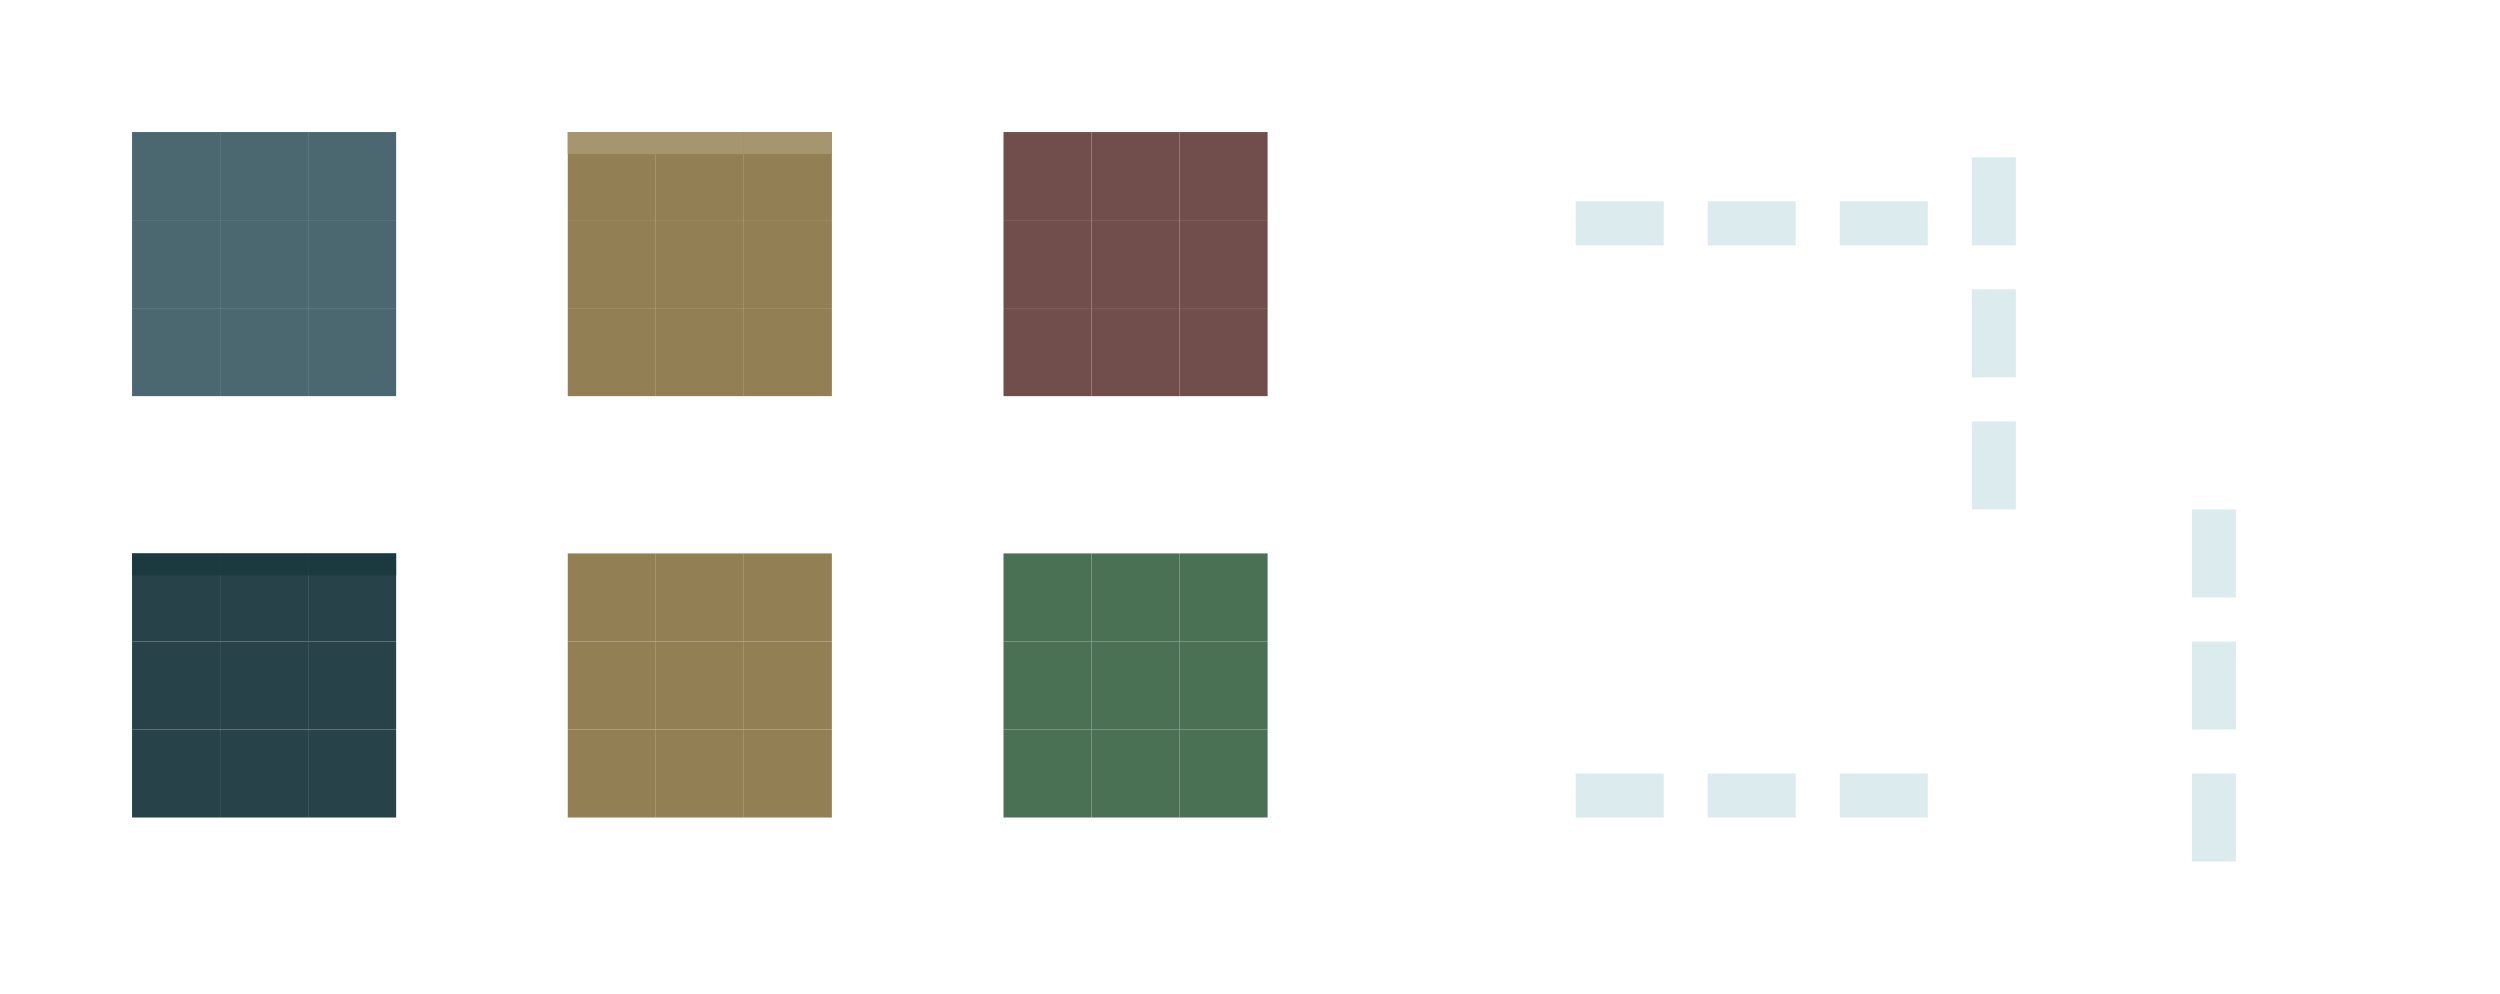
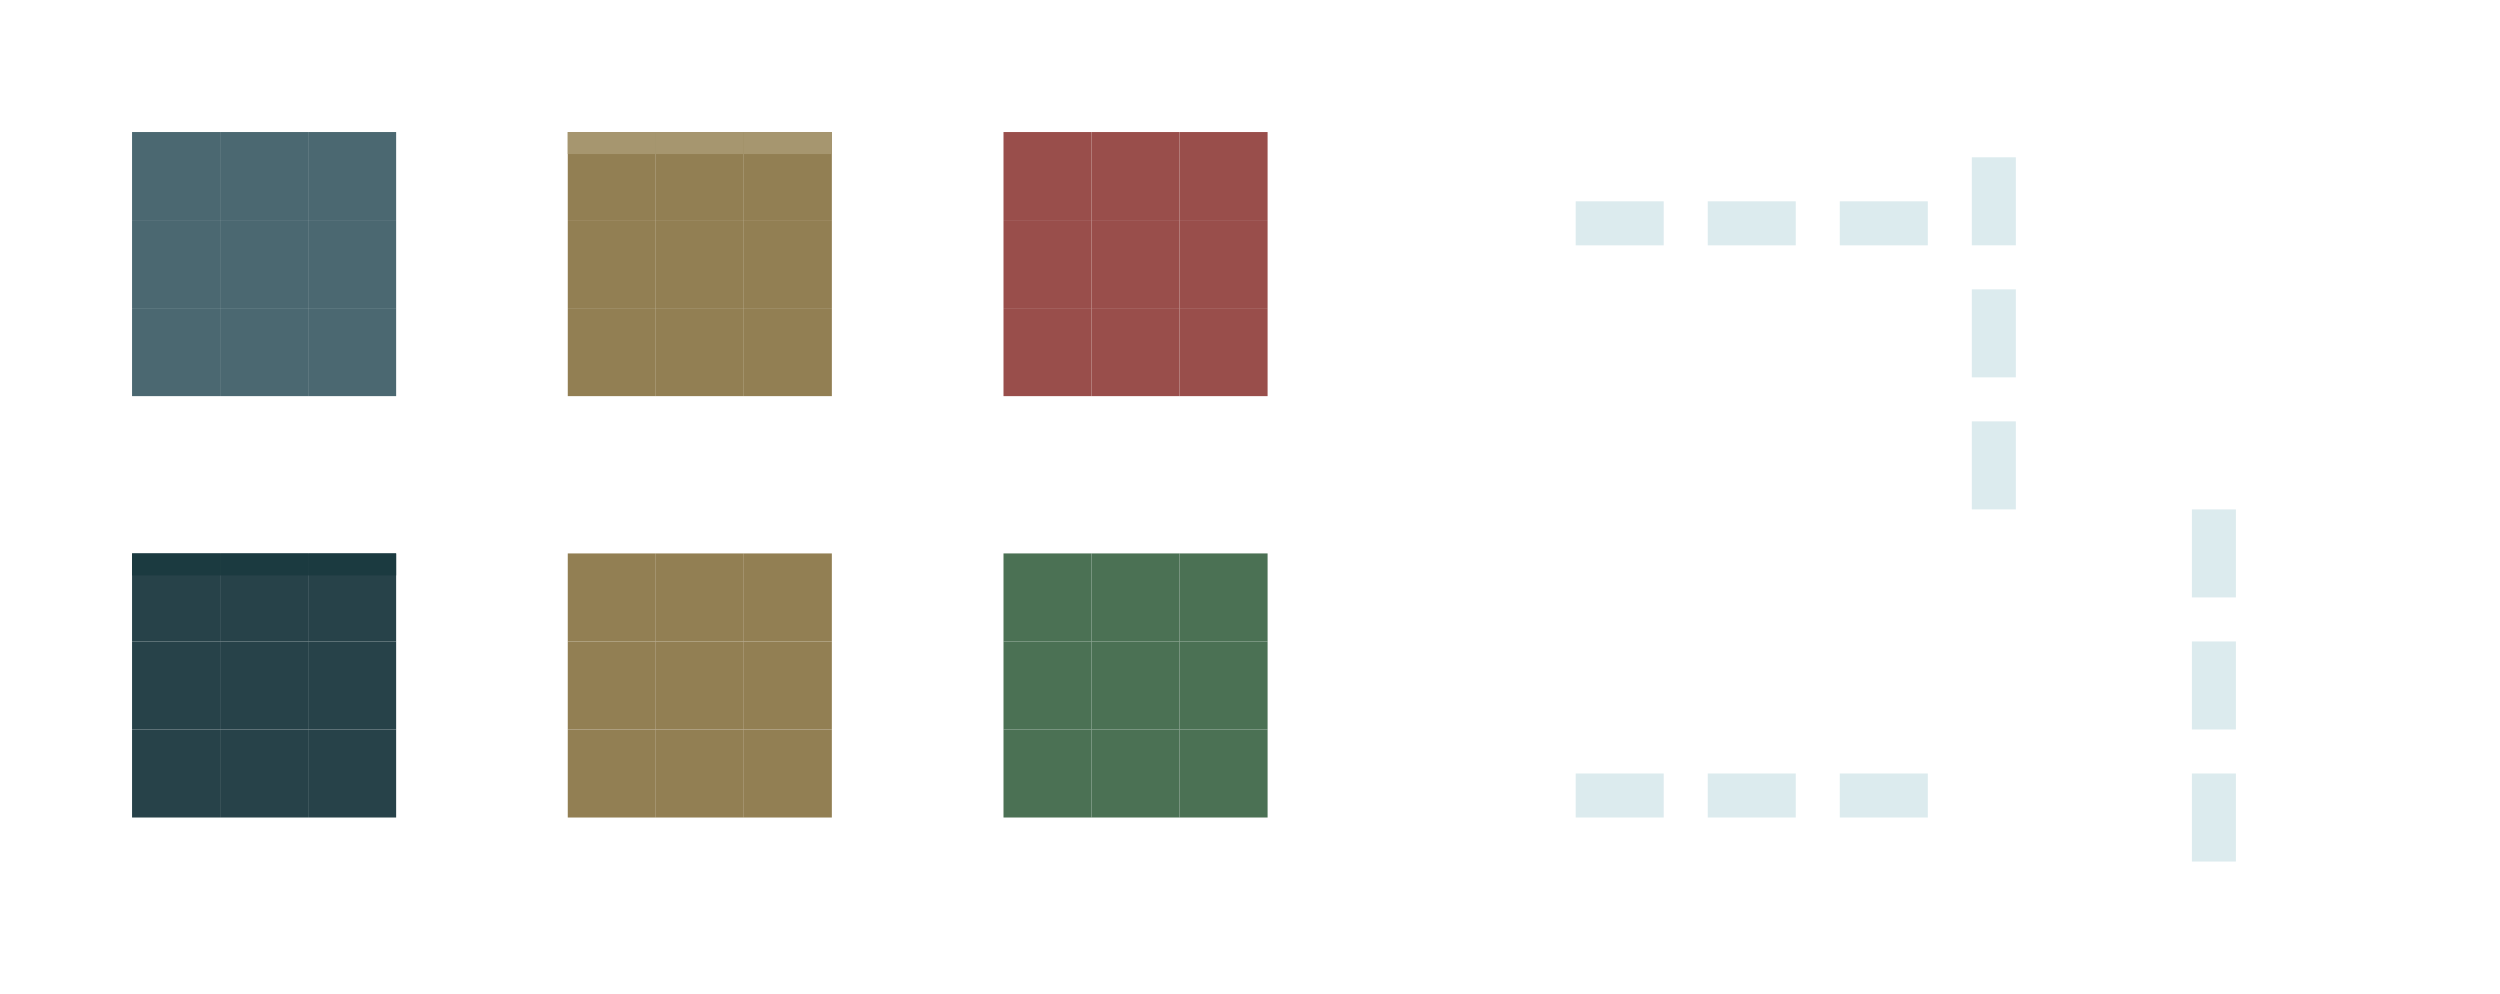
<svg xmlns="http://www.w3.org/2000/svg" xmlns:ns1="http://www.openswatchbook.org/uri/2009/osb" width="113.598" height="45.147" viewBox="0 0 113.598 45.147" version="1.1" id="svg8">
  <defs id="defs2">
    <linearGradient id="linearGradient959" ns1:paint="solid">
      <stop style="stop-color:#000000;stop-opacity:1;" offset="0" id="stop957" />
    </linearGradient>
    <linearGradient id="linearGradient945" ns1:paint="solid">
      <stop style="stop-color:#a08b5b;stop-opacity:1;" offset="0" id="stop943" />
    </linearGradient>
    <linearGradient id="linearGradient939" ns1:paint="solid">
      <stop style="stop-color:#a08b5b;stop-opacity:1;" offset="0" id="stop937" />
    </linearGradient>
    <linearGradient id="linearGradient933" ns1:paint="solid">
      <stop style="stop-color:#a08b5b;stop-opacity:1;" offset="0" id="stop931" />
    </linearGradient>
    <linearGradient id="linearGradient927" ns1:paint="solid">
      <stop style="stop-color:#a08b5b;stop-opacity:1;" offset="0" id="stop925" />
    </linearGradient>
    <linearGradient id="linearGradient921" ns1:paint="solid">
      <stop style="stop-color:#a08b5b;stop-opacity:1;" offset="0" id="stop919" />
    </linearGradient>
    <linearGradient id="linearGradient915" ns1:paint="solid">
      <stop style="stop-color:#a08b5b;stop-opacity:1;" offset="0" id="stop913" />
    </linearGradient>
    <linearGradient id="focusoutline" ns1:paint="solid">
      <stop style="stop-color:#9c8658;stop-opacity:1;" offset="0" id="stop907" />
    </linearGradient>
  </defs>
  <g id="layer1" transform="translate(-8.910715,-1008.502)">
    <g id="g883" transform="translate(0,0.1785889)">
      <rect style="opacity:1;fill:#4b6871;fill-opacity:1;fill-rule:evenodd;stroke:none;stroke-width:1.462;stroke-linecap:round;stroke-miterlimit:4;stroke-dasharray:none;stroke-opacity:1" id="normal-topleft" width="4" height="4" x="14.911" y="1014.323" />
      <rect y="1014.323" x="18.911" height="4" width="4" id="normal-top" style="opacity:1;fill:#4b6871;fill-opacity:1;fill-rule:evenodd;stroke:none;stroke-width:1.462;stroke-linecap:round;stroke-miterlimit:4;stroke-dasharray:none;stroke-opacity:1" />
      <rect style="opacity:1;fill:#4b6871;fill-opacity:1;fill-rule:evenodd;stroke:none;stroke-width:1.462;stroke-linecap:round;stroke-miterlimit:4;stroke-dasharray:none;stroke-opacity:1" id="normal-topright" width="4" height="4" x="22.911" y="1014.323" />
      <rect y="1018.323" x="22.911" height="4" width="4" id="normal-right" style="opacity:1;fill:#4b6871;fill-opacity:1;fill-rule:evenodd;stroke:none;stroke-width:1.462;stroke-linecap:round;stroke-miterlimit:4;stroke-dasharray:none;stroke-opacity:1" />
      <rect style="opacity:1;fill:#4b6871;fill-opacity:1;fill-rule:evenodd;stroke:none;stroke-width:1.462;stroke-linecap:round;stroke-miterlimit:4;stroke-dasharray:none;stroke-opacity:1" id="normal-center" width="4" height="4" x="18.911" y="1018.323" />
      <rect y="1018.323" x="14.911" height="4" width="4" id="normal-left" style="opacity:1;fill:#4b6871;fill-opacity:1;fill-rule:evenodd;stroke:none;stroke-width:1.462;stroke-linecap:round;stroke-miterlimit:4;stroke-dasharray:none;stroke-opacity:1" />
      <rect style="opacity:1;fill:#4b6871;fill-opacity:1;fill-rule:evenodd;stroke:none;stroke-width:1.462;stroke-linecap:round;stroke-miterlimit:4;stroke-dasharray:none;stroke-opacity:1" id="normal-bottomleft" width="4" height="4" x="14.911" y="1022.323" />
      <rect y="1022.323" x="18.911" height="4" width="4" id="normal-bottom" style="opacity:1;fill:#4b6871;fill-opacity:1;fill-rule:evenodd;stroke:none;stroke-width:1.462;stroke-linecap:round;stroke-miterlimit:4;stroke-dasharray:none;stroke-opacity:1" />
      <rect style="opacity:1;fill:#4b6871;fill-opacity:1;fill-rule:evenodd;stroke:none;stroke-width:1.462;stroke-linecap:round;stroke-miterlimit:4;stroke-dasharray:none;stroke-opacity:1" id="normal-bottomright" width="4" height="4" x="22.911" y="1022.323" />
    </g>
    <rect style="opacity:1;fill:#927f53;fill-opacity:1;fill-rule:evenodd;stroke:none;stroke-width:1.462;stroke-linecap:round;stroke-miterlimit:4;stroke-dasharray:none;stroke-opacity:1" id="focus-center" width="4" height="4" x="38.71" y="1018.502" />
    <rect style="opacity:1;fill:#274249;fill-opacity:1;fill-rule:evenodd;stroke:none;stroke-width:1.462;stroke-linecap:round;stroke-miterlimit:4;stroke-dasharray:none;stroke-opacity:1" id="minimized-right" width="4" height="4" x="22.911" y="1037.649" />
    <rect y="1037.649" x="18.911" height="4" width="4" id="minimized-center" style="opacity:1;fill:#274249;fill-opacity:1;fill-rule:evenodd;stroke:none;stroke-width:1.462;stroke-linecap:round;stroke-miterlimit:4;stroke-dasharray:none;stroke-opacity:1" />
    <rect style="opacity:1;fill:#274249;fill-opacity:1;fill-rule:evenodd;stroke:none;stroke-width:1.462;stroke-linecap:round;stroke-miterlimit:4;stroke-dasharray:none;stroke-opacity:1" id="minimized-left" width="4" height="4" x="14.911" y="1037.649" />
    <rect y="1041.649" x="14.911" height="4" width="4" id="minimized-bottomleft" style="opacity:1;fill:#274249;fill-opacity:1;fill-rule:evenodd;stroke:none;stroke-width:1.462;stroke-linecap:round;stroke-miterlimit:4;stroke-dasharray:none;stroke-opacity:1" />
    <rect style="opacity:1;fill:#274249;fill-opacity:1;fill-rule:evenodd;stroke:none;stroke-width:1.462;stroke-linecap:round;stroke-miterlimit:4;stroke-dasharray:none;stroke-opacity:1" id="minimized-bottom" width="4" height="4" x="18.911" y="1041.649" />
    <rect y="1041.649" x="22.911" height="4" width="4" id="minimized-bottomright" style="opacity:1;fill:#274249;fill-opacity:1;fill-rule:evenodd;stroke:none;stroke-width:1.462;stroke-linecap:round;stroke-miterlimit:4;stroke-dasharray:none;stroke-opacity:1" />
    <g id="g916" transform="translate(0.379467,2.406396)">
      <rect style="opacity:1;fill:#927f53;fill-opacity:1;fill-rule:evenodd;stroke:none;stroke-width:1.462;stroke-linecap:round;stroke-miterlimit:4;stroke-dasharray:none;stroke-opacity:1" id="hover-topleft" width="4" height="4" x="34.33" y="1031.243" />
      <rect y="1031.243" x="38.33" height="4" width="4" id="hover-top" style="opacity:1;fill:#927f53;fill-opacity:1;fill-rule:evenodd;stroke:none;stroke-width:1.462;stroke-linecap:round;stroke-miterlimit:4;stroke-dasharray:none;stroke-opacity:1" />
      <rect style="opacity:1;fill:#927f53;fill-opacity:1;fill-rule:evenodd;stroke:none;stroke-width:1.462;stroke-linecap:round;stroke-miterlimit:4;stroke-dasharray:none;stroke-opacity:1" id="hover-topright" width="4" height="4" x="42.33" y="1031.243" />
      <rect y="1035.243" x="42.33" height="4" width="4" id="hover-right" style="opacity:1;fill:#927f53;fill-opacity:1;fill-rule:evenodd;stroke:none;stroke-width:1.462;stroke-linecap:round;stroke-miterlimit:4;stroke-dasharray:none;stroke-opacity:1" />
      <rect style="opacity:1;fill:#927f53;fill-opacity:1;fill-rule:evenodd;stroke:none;stroke-width:1.462;stroke-linecap:round;stroke-miterlimit:4;stroke-dasharray:none;stroke-opacity:1" id="hover-center" width="4" height="4" x="38.33" y="1035.243" />
      <rect y="1035.243" x="34.33" height="4" width="4" id="hover-left" style="opacity:1;fill:#927f53;fill-opacity:1;fill-rule:evenodd;stroke:none;stroke-width:1.462;stroke-linecap:round;stroke-miterlimit:4;stroke-dasharray:none;stroke-opacity:1" />
      <rect style="opacity:1;fill:#927f53;fill-opacity:1;fill-rule:evenodd;stroke:none;stroke-width:1.462;stroke-linecap:round;stroke-miterlimit:4;stroke-dasharray:none;stroke-opacity:1" id="hover-bottomleft" width="4" height="4" x="34.33" y="1039.243" />
      <rect y="1039.243" x="38.33" height="4" width="4" id="hover-bottom" style="opacity:1;fill:#927f53;fill-opacity:1;fill-rule:evenodd;stroke:none;stroke-width:1.462;stroke-linecap:round;stroke-miterlimit:4;stroke-dasharray:none;stroke-opacity:1" />
      <rect style="opacity:1;fill:#927f53;fill-opacity:1;fill-rule:evenodd;stroke:none;stroke-width:1.462;stroke-linecap:round;stroke-miterlimit:4;stroke-dasharray:none;stroke-opacity:1" id="hover-bottomright" width="4" height="4" x="42.33" y="1039.243" />
    </g>
-     <g id="g927">
-       <rect style="opacity:1;fill:#714d4b;fill-opacity:1;fill-rule:evenodd;stroke:none;stroke-width:1.462;stroke-linecap:round;stroke-miterlimit:4;stroke-dasharray:none;stroke-opacity:1" id="attention-topleft" width="4" height="4" x="54.509" y="1014.502" />
-       <rect y="1014.502" x="58.509" height="4" width="4" id="attention-top" style="opacity:1;fill:#714d4b;fill-opacity:1;fill-rule:evenodd;stroke:none;stroke-width:1.462;stroke-linecap:round;stroke-miterlimit:4;stroke-dasharray:none;stroke-opacity:1" />
-       <rect style="opacity:1;fill:#714d4b;fill-opacity:1;fill-rule:evenodd;stroke:none;stroke-width:1.462;stroke-linecap:round;stroke-miterlimit:4;stroke-dasharray:none;stroke-opacity:1" id="attention-topright" width="4" height="4" x="62.509" y="1014.502" />
-       <rect y="1018.502" x="62.509" height="4" width="4" id="attention-right" style="opacity:1;fill:#714d4b;fill-opacity:1;fill-rule:evenodd;stroke:none;stroke-width:1.462;stroke-linecap:round;stroke-miterlimit:4;stroke-dasharray:none;stroke-opacity:1" />
-       <rect style="opacity:1;fill:#714d4b;fill-opacity:1;fill-rule:evenodd;stroke:none;stroke-width:1.462;stroke-linecap:round;stroke-miterlimit:4;stroke-dasharray:none;stroke-opacity:1" id="attention-center" width="4" height="4" x="58.509" y="1018.502" />
-       <rect y="1018.502" x="54.509" height="4" width="4" id="attention-left" style="opacity:1;fill:#714d4b;fill-opacity:1;fill-rule:evenodd;stroke:none;stroke-width:1.462;stroke-linecap:round;stroke-miterlimit:4;stroke-dasharray:none;stroke-opacity:1" />
-       <rect style="opacity:1;fill:#714d4b;fill-opacity:1;fill-rule:evenodd;stroke:none;stroke-width:1.462;stroke-linecap:round;stroke-miterlimit:4;stroke-dasharray:none;stroke-opacity:1" id="attention-bottomleft" width="4" height="4" x="54.509" y="1022.502" />
-       <rect y="1022.502" x="58.509" height="4" width="4" id="attention-bottom" style="opacity:1;fill:#714d4b;fill-opacity:1;fill-rule:evenodd;stroke:none;stroke-width:1.462;stroke-linecap:round;stroke-miterlimit:4;stroke-dasharray:none;stroke-opacity:1" />
-       <rect style="opacity:1;fill:#714d4b;fill-opacity:1;fill-rule:evenodd;stroke:none;stroke-width:1.462;stroke-linecap:round;stroke-miterlimit:4;stroke-dasharray:none;stroke-opacity:1" id="attention-bottomright" width="4" height="4" x="62.509" y="1022.502" />
-     </g>
+     <rect y="1014.502" x="54.509" height="4" width="4" id="attention-topleft" style="opacity:1;fill:#994e4b;fill-opacity:1;fill-rule:evenodd;stroke:none;stroke-width:1.462;stroke-linecap:round;stroke-miterlimit:4;stroke-dasharray:none;stroke-opacity:1" />
+     <rect style="opacity:1;fill:#994e4b;fill-opacity:1;fill-rule:evenodd;stroke:none;stroke-width:1.462;stroke-linecap:round;stroke-miterlimit:4;stroke-dasharray:none;stroke-opacity:1" id="attention-top" width="4" height="4" x="58.509" y="1014.502" />
+     <rect y="1014.502" x="62.509" height="4" width="4" id="attention-topright" style="opacity:1;fill:#994e4b;fill-opacity:1;fill-rule:evenodd;stroke:none;stroke-width:1.462;stroke-linecap:round;stroke-miterlimit:4;stroke-dasharray:none;stroke-opacity:1" />
+     <rect style="opacity:1;fill:#994e4b;fill-opacity:1;fill-rule:evenodd;stroke:none;stroke-width:1.462;stroke-linecap:round;stroke-miterlimit:4;stroke-dasharray:none;stroke-opacity:1" id="attention-right" width="4" height="4" x="62.509" y="1018.502" />
+     <rect y="1018.502" x="58.509" height="4" width="4" id="attention-center" style="opacity:1;fill:#994e4b;fill-opacity:1;fill-rule:evenodd;stroke:none;stroke-width:1.462;stroke-linecap:round;stroke-miterlimit:4;stroke-dasharray:none;stroke-opacity:1" />
+     <rect style="opacity:1;fill:#994e4b;fill-opacity:1;fill-rule:evenodd;stroke:none;stroke-width:1.462;stroke-linecap:round;stroke-miterlimit:4;stroke-dasharray:none;stroke-opacity:1" id="attention-left" width="4" height="4" x="54.509" y="1018.502" />
+     <rect y="1022.502" x="54.509" height="4" width="4" id="attention-bottomleft" style="opacity:1;fill:#994e4b;fill-opacity:1;fill-rule:evenodd;stroke:none;stroke-width:1.462;stroke-linecap:round;stroke-miterlimit:4;stroke-dasharray:none;stroke-opacity:1" />
+     <rect style="opacity:1;fill:#994e4b;fill-opacity:1;fill-rule:evenodd;stroke:none;stroke-width:1.462;stroke-linecap:round;stroke-miterlimit:4;stroke-dasharray:none;stroke-opacity:1" id="attention-bottom" width="4" height="4" x="58.509" y="1022.502" />
+     <rect y="1022.502" x="62.509" height="4" width="4" id="attention-bottomright" style="opacity:1;fill:#994e4b;fill-opacity:1;fill-rule:evenodd;stroke:none;stroke-width:1.462;stroke-linecap:round;stroke-miterlimit:4;stroke-dasharray:none;stroke-opacity:1" />
    <g id="g1468">
      <rect style="opacity:1;fill:#4b7154;fill-opacity:1;fill-rule:evenodd;stroke:none;stroke-width:1.462;stroke-linecap:round;stroke-miterlimit:4;stroke-dasharray:none;stroke-opacity:1" id="progress-topleft" width="4" height="4" x="54.509" y="1033.649" />
      <rect y="1033.649" x="58.509" height="4" width="4" id="progress-top" style="opacity:1;fill:#4b7154;fill-opacity:1;fill-rule:evenodd;stroke:none;stroke-width:1.462;stroke-linecap:round;stroke-miterlimit:4;stroke-dasharray:none;stroke-opacity:1" />
      <rect style="opacity:1;fill:#4b7154;fill-opacity:1;fill-rule:evenodd;stroke:none;stroke-width:1.462;stroke-linecap:round;stroke-miterlimit:4;stroke-dasharray:none;stroke-opacity:1" id="progress-topright" width="4" height="4" x="62.509" y="1033.649" />
      <rect y="1037.649" x="62.509" height="4" width="4" id="progress-right" style="opacity:1;fill:#4b7154;fill-opacity:1;fill-rule:evenodd;stroke:none;stroke-width:1.462;stroke-linecap:round;stroke-miterlimit:4;stroke-dasharray:none;stroke-opacity:1" />
      <rect style="opacity:1;fill:#4b7154;fill-opacity:1;fill-rule:evenodd;stroke:none;stroke-width:1.462;stroke-linecap:round;stroke-miterlimit:4;stroke-dasharray:none;stroke-opacity:1" id="progress-center" width="4" height="4" x="58.509" y="1037.649" />
      <rect y="1037.649" x="54.509" height="4" width="4" id="progress-left" style="opacity:1;fill:#4b7154;fill-opacity:1;fill-rule:evenodd;stroke:none;stroke-width:1.462;stroke-linecap:round;stroke-miterlimit:4;stroke-dasharray:none;stroke-opacity:1" />
      <rect style="opacity:1;fill:#4b7154;fill-opacity:1;fill-rule:evenodd;stroke:none;stroke-width:1.462;stroke-linecap:round;stroke-miterlimit:4;stroke-dasharray:none;stroke-opacity:1" id="progress-bottomleft" width="4" height="4" x="54.509" y="1041.649" />
      <rect y="1041.649" x="58.509" height="4" width="4" id="progress-bottom" style="opacity:1;fill:#4b7154;fill-opacity:1;fill-rule:evenodd;stroke:none;stroke-width:1.462;stroke-linecap:round;stroke-miterlimit:4;stroke-dasharray:none;stroke-opacity:1" />
      <rect style="opacity:1;fill:#4b7154;fill-opacity:1;fill-rule:evenodd;stroke:none;stroke-width:1.462;stroke-linecap:round;stroke-miterlimit:4;stroke-dasharray:none;stroke-opacity:1" id="progress-bottomright" width="4" height="4" x="62.509" y="1041.649" />
    </g>
    <g transform="translate(-1.530296,10.7655)" id="focus-top">
      <rect style="opacity:1;fill:#927f53;fill-opacity:1;fill-rule:evenodd;stroke:none;stroke-width:1.462;stroke-linecap:round;stroke-miterlimit:4;stroke-dasharray:none;stroke-opacity:1" id="rect1060" width="4" height="4" x="40.24" y="1003.736" />
      <rect y="1003.736" x="40.24" height="1" width="4" id="rect1052" style="opacity:1;fill:#a6966f;fill-opacity:1;fill-rule:evenodd;stroke:none;stroke-width:0.731;stroke-linecap:round;stroke-miterlimit:4;stroke-dasharray:none;stroke-opacity:1" />
    </g>
    <g id="focus-topright" transform="translate(2.469704,10.7655)">
      <rect y="1003.736" x="40.24" height="4" width="4" id="rect948" style="opacity:1;fill:#927f53;fill-opacity:1;fill-rule:evenodd;stroke:none;stroke-width:1.462;stroke-linecap:round;stroke-miterlimit:4;stroke-dasharray:none;stroke-opacity:1" />
      <rect style="opacity:1;fill:#a6966f;fill-opacity:1;fill-rule:evenodd;stroke:none;stroke-width:0.731;stroke-linecap:round;stroke-miterlimit:4;stroke-dasharray:none;stroke-opacity:1" id="rect950" width="4" height="1" x="40.24" y="1003.736" />
    </g>
    <g transform="translate(-5.530296,10.7655)" id="focus-topleft">
      <rect style="opacity:1;fill:#927f53;fill-opacity:1;fill-rule:evenodd;stroke:none;stroke-width:1.462;stroke-linecap:round;stroke-miterlimit:4;stroke-dasharray:none;stroke-opacity:1" id="rect954" width="4" height="4" x="40.24" y="1003.736" />
      <rect y="1003.736" x="40.24" height="1" width="4" id="rect956" style="opacity:1;fill:#a6966f;fill-opacity:1;fill-rule:evenodd;stroke:none;stroke-width:0.731;stroke-linecap:round;stroke-miterlimit:4;stroke-dasharray:none;stroke-opacity:1" />
    </g>
    <rect y="1018.502" x="34.71" height="4" width="4" id="focus-left" style="opacity:1;fill:#927f53;fill-opacity:1;fill-rule:evenodd;stroke:none;stroke-width:1.462;stroke-linecap:round;stroke-miterlimit:4;stroke-dasharray:none;stroke-opacity:1" />
    <rect y="1018.502" x="42.71" height="4" width="4" id="focus-right" style="opacity:1;fill:#927f53;fill-opacity:1;fill-rule:evenodd;stroke:none;stroke-width:1.462;stroke-linecap:round;stroke-miterlimit:4;stroke-dasharray:none;stroke-opacity:1" />
    <rect y="1022.502" x="42.71" height="4" width="4" id="focus-bottomright" style="opacity:1;fill:#927f53;fill-opacity:1;fill-rule:evenodd;stroke:none;stroke-width:1.462;stroke-linecap:round;stroke-miterlimit:4;stroke-dasharray:none;stroke-opacity:1" />
    <rect y="1022.502" x="38.71" height="4" width="4" id="focus-bottom" style="opacity:1;fill:#927f53;fill-opacity:1;fill-rule:evenodd;stroke:none;stroke-width:1.462;stroke-linecap:round;stroke-miterlimit:4;stroke-dasharray:none;stroke-opacity:1" />
    <rect y="1022.502" x="34.71" height="4" width="4" id="focus-bottomleft" style="opacity:1;fill:#927f53;fill-opacity:1;fill-rule:evenodd;stroke:none;stroke-width:1.462;stroke-linecap:round;stroke-miterlimit:4;stroke-dasharray:none;stroke-opacity:1" />
    <g id="minimized-topleft" transform="translate(4.897843,1.879399)">
      <rect style="opacity:1;fill:#274249;fill-opacity:1;fill-rule:evenodd;stroke:none;stroke-width:0.191;stroke-linecap:round;stroke-miterlimit:4;stroke-dasharray:none;stroke-opacity:1" id="rect1711" width="4" height="4" x="10.013" y="1031.77" />
      <rect y="1031.77" x="10.013" height="1" width="4" id="rect1713" style="opacity:1;fill:#1b3a40;fill-opacity:1;fill-rule:evenodd;stroke:none;stroke-width:0.095;stroke-linecap:round;stroke-miterlimit:4;stroke-dasharray:none;stroke-opacity:1" />
    </g>
    <g transform="translate(8.897844,1.879399)" id="minimized-top">
      <rect y="1031.77" x="10.013" height="4" width="4" id="rect1723" style="opacity:1;fill:#274249;fill-opacity:1;fill-rule:evenodd;stroke:none;stroke-width:0.191;stroke-linecap:round;stroke-miterlimit:4;stroke-dasharray:none;stroke-opacity:1" />
      <rect style="opacity:1;fill:#1b3a40;fill-opacity:1;fill-rule:evenodd;stroke:none;stroke-width:0.095;stroke-linecap:round;stroke-miterlimit:4;stroke-dasharray:none;stroke-opacity:1" id="rect1725" width="4" height="1" x="10.013" y="1031.77" />
    </g>
    <g transform="translate(12.89784,1.879399)" id="minimized-topright">
      <rect y="1031.77" x="10.013" height="4" width="4" id="rect1729" style="opacity:1;fill:#274249;fill-opacity:1;fill-rule:evenodd;stroke:none;stroke-width:0.191;stroke-linecap:round;stroke-miterlimit:4;stroke-dasharray:none;stroke-opacity:1" />
      <rect style="opacity:1;fill:#1b3a40;fill-opacity:1;fill-rule:evenodd;stroke:none;stroke-width:0.095;stroke-linecap:round;stroke-miterlimit:4;stroke-dasharray:none;stroke-opacity:1" id="rect1731" width="4" height="1" x="10.013" y="1031.77" />
    </g>
    <g id="group-expander-bottom">
      <rect style="opacity:1;fill:none;fill-opacity:0.129;fill-rule:evenodd;stroke:none;stroke-width:5.847;stroke-linecap:round;stroke-miterlimit:4;stroke-dasharray:none;stroke-opacity:1" id="rect886" width="16" height="16" x="80.509" y="1031.649" />
      <rect y="1043.649" x="80.509" height="2" width="4" id="rect880" style="opacity:1;fill:#dcebee;fill-opacity:1;fill-rule:evenodd;stroke:none;stroke-width:1.034;stroke-linecap:round;stroke-miterlimit:4;stroke-dasharray:none;stroke-opacity:1" />
      <rect style="opacity:1;fill:#dcebee;fill-opacity:1;fill-rule:evenodd;stroke:none;stroke-width:1.034;stroke-linecap:round;stroke-miterlimit:4;stroke-dasharray:none;stroke-opacity:1" id="rect920" width="4" height="2" x="86.509" y="1043.649" />
      <rect y="1043.649" x="92.509" height="2" width="4" id="rect922" style="opacity:1;fill:#dcebee;fill-opacity:1;fill-rule:evenodd;stroke:none;stroke-width:1.034;stroke-linecap:round;stroke-miterlimit:4;stroke-dasharray:none;stroke-opacity:1" />
    </g>
    <g id="group-expander-top" transform="matrix(1,0,0,-1,0,2063.299)">
      <rect y="1031.649" x="80.509" height="16" width="16" id="rect3659" style="opacity:1;fill:none;fill-opacity:0.129;fill-rule:evenodd;stroke:none;stroke-width:5.847;stroke-linecap:round;stroke-miterlimit:4;stroke-dasharray:none;stroke-opacity:1" />
      <rect style="opacity:1;fill:#dcebee;fill-opacity:1;fill-rule:evenodd;stroke:none;stroke-width:1.034;stroke-linecap:round;stroke-miterlimit:4;stroke-dasharray:none;stroke-opacity:1" id="rect3661" width="4" height="2" x="80.509" y="1043.649" />
      <rect y="1043.649" x="86.509" height="2" width="4" id="rect3663" style="opacity:1;fill:#dcebee;fill-opacity:1;fill-rule:evenodd;stroke:none;stroke-width:1.034;stroke-linecap:round;stroke-miterlimit:4;stroke-dasharray:none;stroke-opacity:1" />
      <rect style="opacity:1;fill:#dcebee;fill-opacity:1;fill-rule:evenodd;stroke:none;stroke-width:1.034;stroke-linecap:round;stroke-miterlimit:4;stroke-dasharray:none;stroke-opacity:1" id="rect3665" width="4" height="2" x="92.509" y="1043.649" />
    </g>
    <g id="group-expander-right" transform="rotate(-90,96.50904,1031.649)">
      <rect y="1031.649" x="80.509" height="16" width="16" id="rect3669" style="opacity:1;fill:none;fill-opacity:0.129;fill-rule:evenodd;stroke:none;stroke-width:5.847;stroke-linecap:round;stroke-miterlimit:4;stroke-dasharray:none;stroke-opacity:1" />
      <rect style="opacity:1;fill:#dcebee;fill-opacity:1;fill-rule:evenodd;stroke:none;stroke-width:1.034;stroke-linecap:round;stroke-miterlimit:4;stroke-dasharray:none;stroke-opacity:1" id="rect3671" width="4" height="2" x="80.509" y="1043.649" />
      <rect y="1043.649" x="86.509" height="2" width="4" id="rect3673" style="opacity:1;fill:#dcebee;fill-opacity:1;fill-rule:evenodd;stroke:none;stroke-width:1.034;stroke-linecap:round;stroke-miterlimit:4;stroke-dasharray:none;stroke-opacity:1" />
      <rect style="opacity:1;fill:#dcebee;fill-opacity:1;fill-rule:evenodd;stroke:none;stroke-width:1.034;stroke-linecap:round;stroke-miterlimit:4;stroke-dasharray:none;stroke-opacity:1" id="rect3675" width="4" height="2" x="92.509" y="1043.649" />
    </g>
    <g transform="matrix(0,-1,-1,0,1144.158,1112.158)" id="group-expander-left">
      <rect style="opacity:1;fill:none;fill-opacity:0.129;fill-rule:evenodd;stroke:none;stroke-width:5.847;stroke-linecap:round;stroke-miterlimit:4;stroke-dasharray:none;stroke-opacity:1" id="rect3679" width="16" height="16" x="80.509" y="1031.649" />
      <rect y="1043.649" x="80.509" height="2" width="4" id="rect3681" style="opacity:1;fill:#dcebee;fill-opacity:1;fill-rule:evenodd;stroke:none;stroke-width:1.034;stroke-linecap:round;stroke-miterlimit:4;stroke-dasharray:none;stroke-opacity:1" />
      <rect style="opacity:1;fill:#dcebee;fill-opacity:1;fill-rule:evenodd;stroke:none;stroke-width:1.034;stroke-linecap:round;stroke-miterlimit:4;stroke-dasharray:none;stroke-opacity:1" id="rect3683" width="4" height="2" x="86.509" y="1043.649" />
      <rect y="1043.649" x="92.509" height="2" width="4" id="rect3685" style="opacity:1;fill:#dcebee;fill-opacity:1;fill-rule:evenodd;stroke:none;stroke-width:1.034;stroke-linecap:round;stroke-miterlimit:4;stroke-dasharray:none;stroke-opacity:1" />
    </g>
  </g>
</svg>
